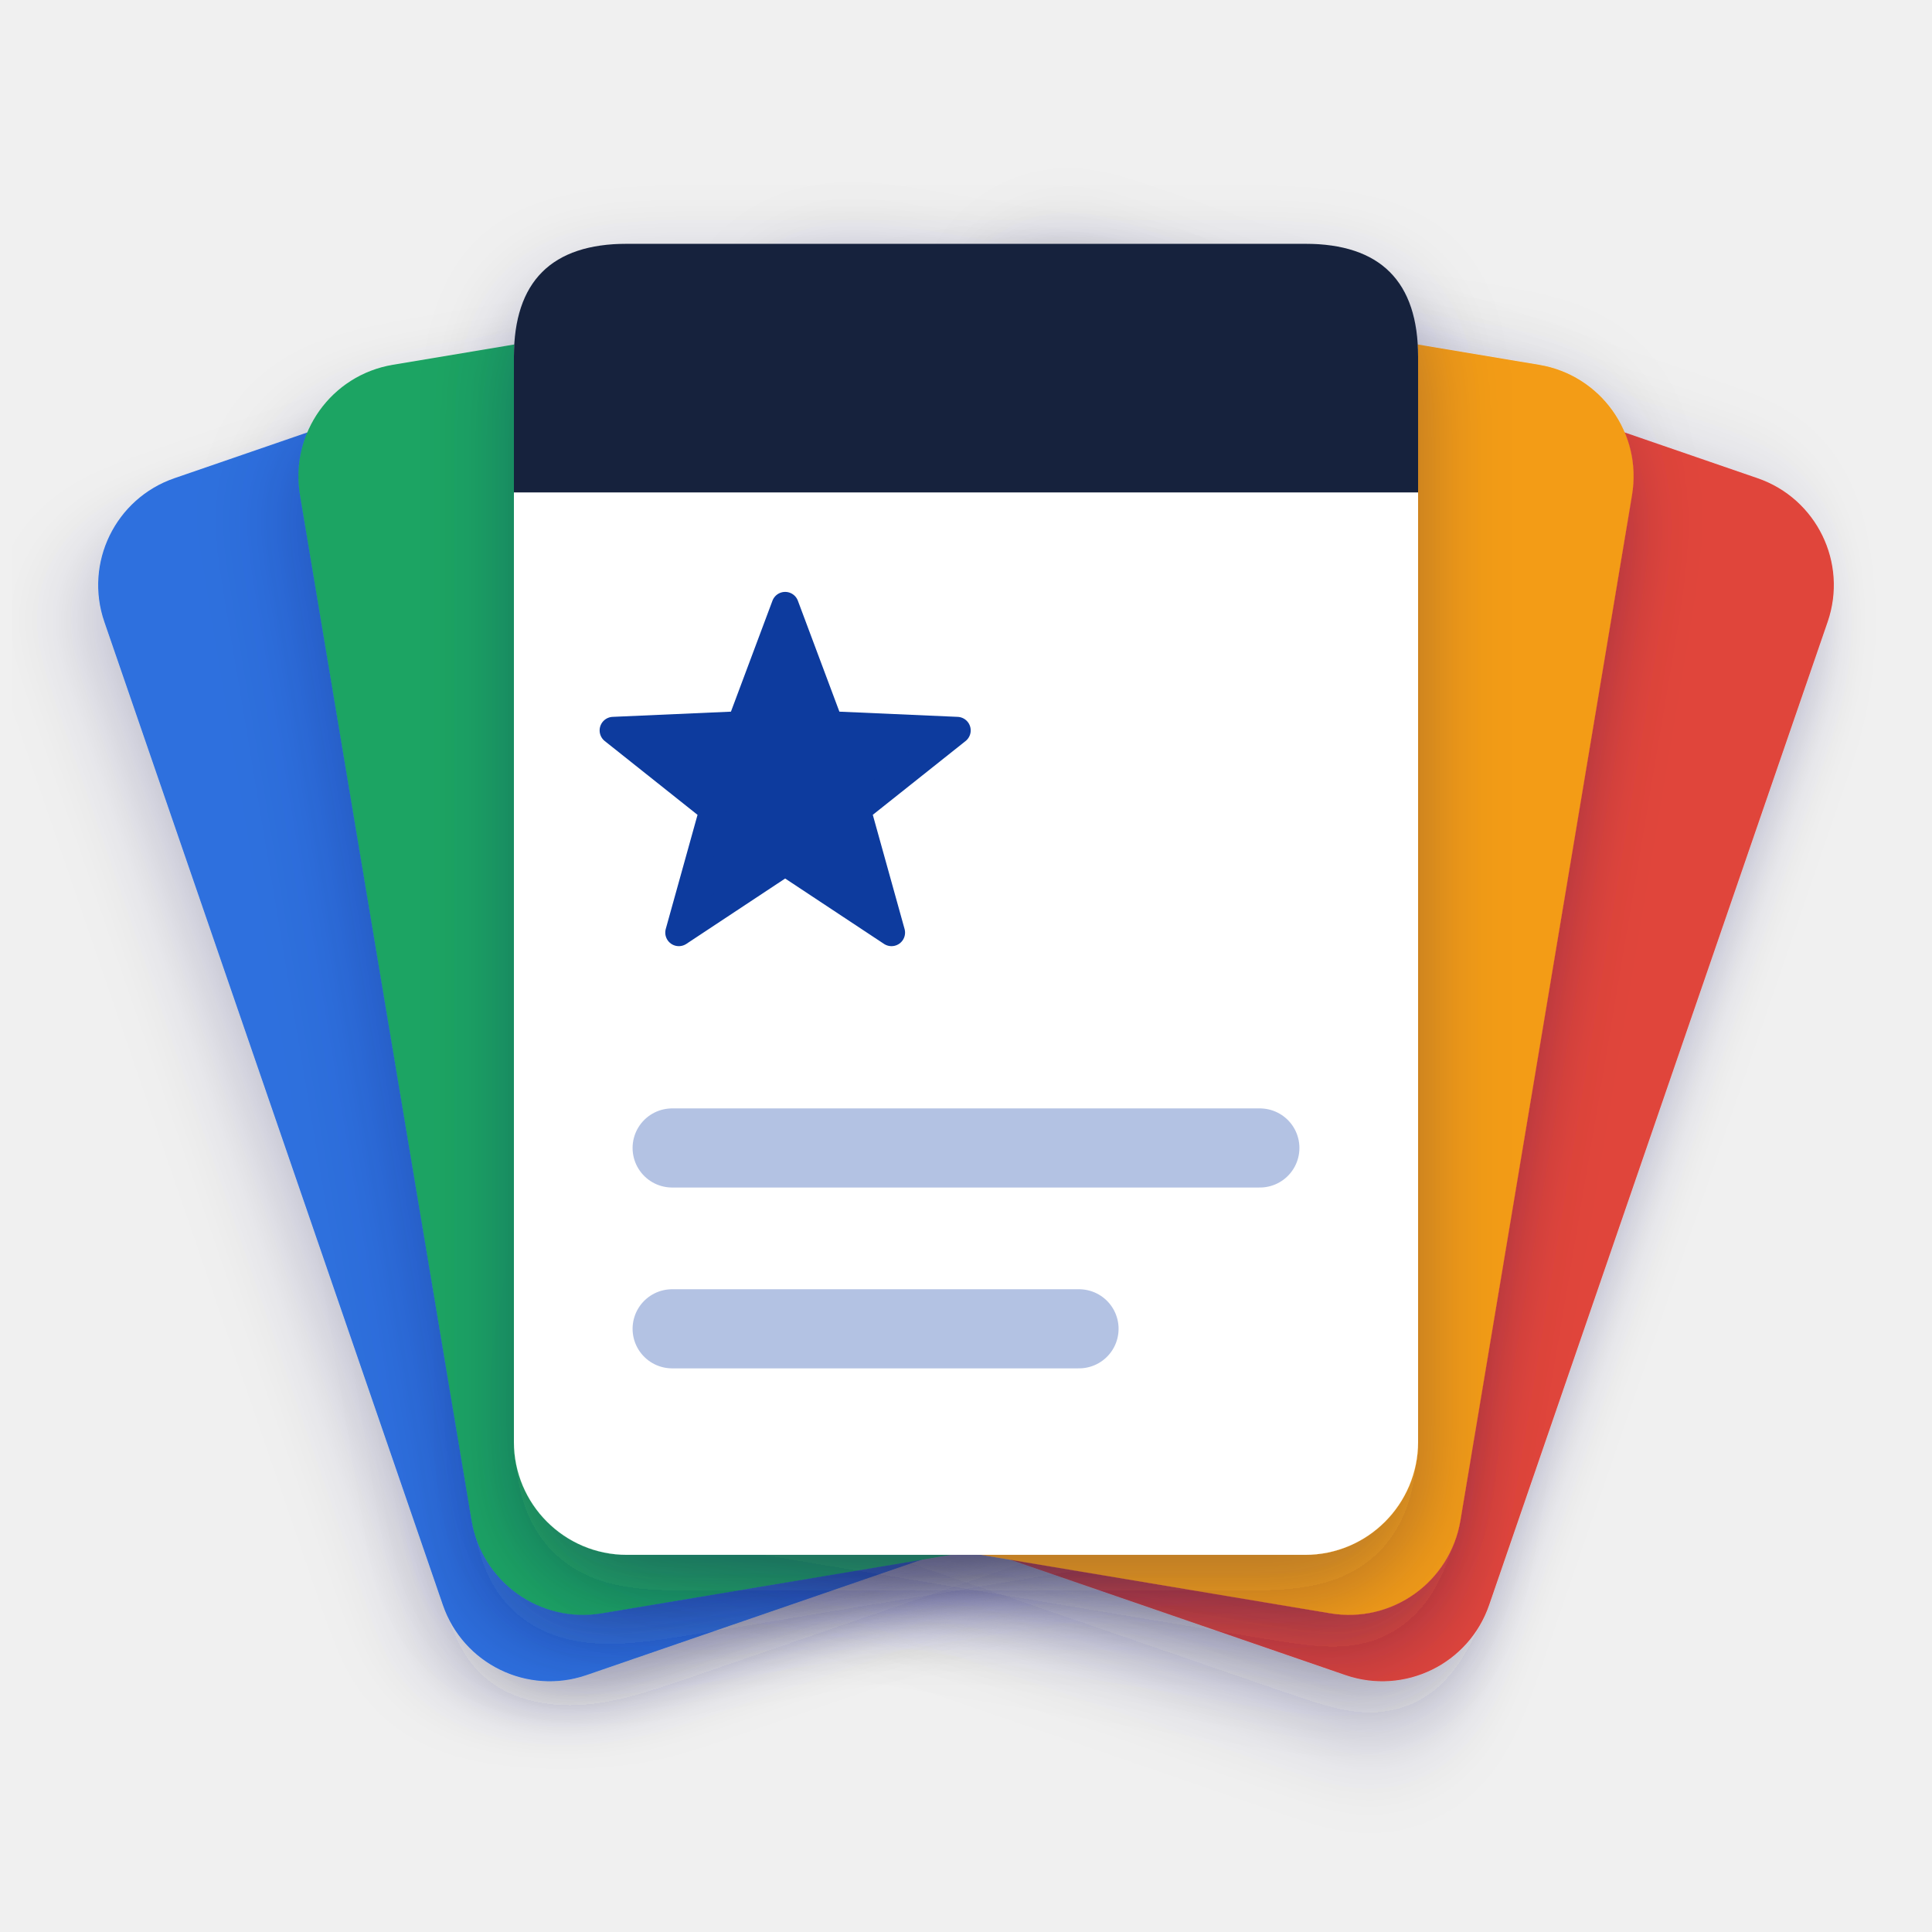
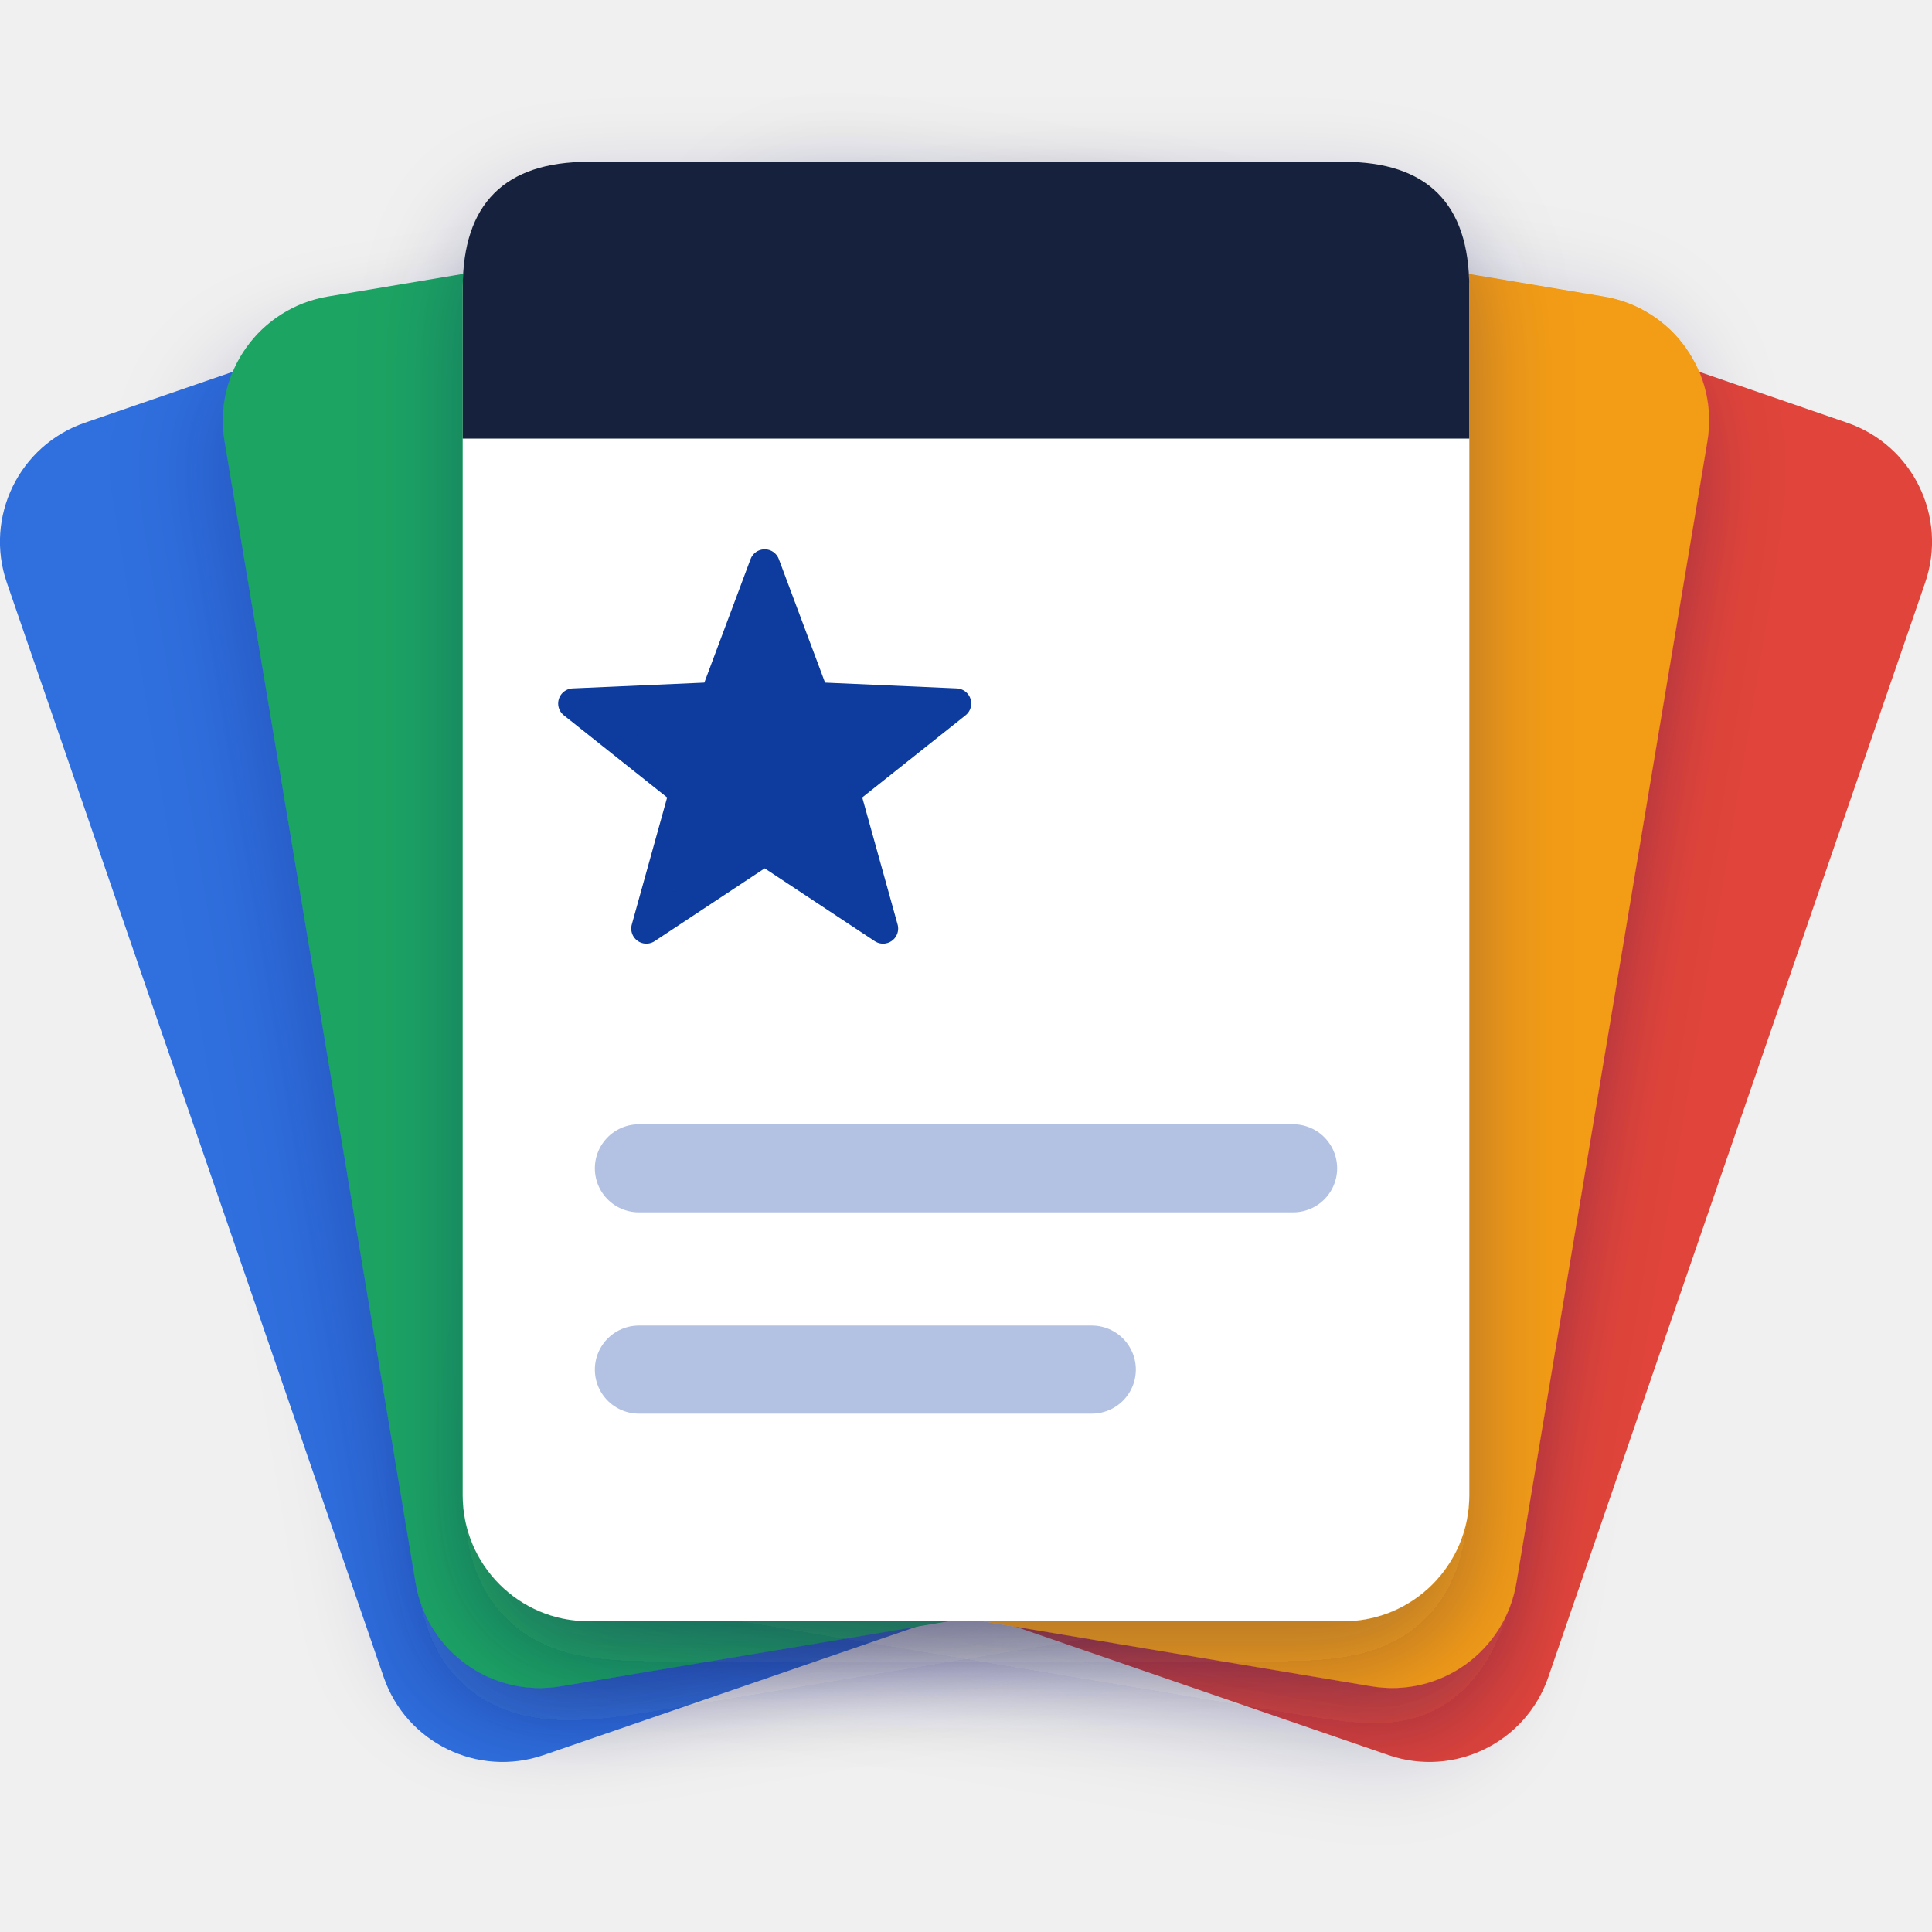
<svg xmlns="http://www.w3.org/2000/svg" viewBox="0 0 100 100" width="512" height="512">
  <defs>
    <filter id="s" x="-30%" y="-30%" width="160%" height="160%">
      <feDropShadow dx="0" dy="1.6" stdDeviation="1.9" flood-color="#1B2A55" flood-opacity="0.3" />
    </filter>
  </defs>
-   <g transform="translate(50 50) scale(1.17) translate(-50 -49.95)">
+   <g transform="translate(50 50) scale(1.3024) translate(-50 -49.96)">
    <g transform="translate(0 2)">
-       <rect x="30" y="18" width="40" height="56" rx="5" fill="#2F6FDE" transform="rotate(-19 50 82)" filter="url(#s)" />
-       <rect x="30" y="18" width="40" height="56" rx="5" fill="#E0443A" transform="rotate(19 50 82)" filter="url(#s)" />
+       <rect x="30" y="18" width="40" height="56" rx="5" fill="#2F6FDE" transform="rotate(-19 50 82)" />
+       <rect x="30" y="18" width="40" height="56" rx="5" fill="#E0443A" transform="rotate(19 50 82)" />
      <rect x="30" y="18" width="40" height="56" rx="5" fill="#1FA463" transform="rotate(-9.5 50 82)" filter="url(#s)" />
      <rect x="30" y="18" width="40" height="56" rx="5" fill="#F39C12" transform="rotate(9.5 50 82)" filter="url(#s)" />
      <g filter="url(#s)">
        <rect x="30" y="16" width="40" height="58" rx="5" fill="#FFFFFF" />
        <path d="M30 27 V21 Q30 16 35 16 H65 Q70 16 70 21 V27 Z" fill="#14213D" />
        <path d="M0 -10 L2.47 -3.4 L9.51 -3.09 L3.99 1.3 L5.88 8.09 L0 4.2 L-5.88 8.09 L-3.99 1.3 L-9.51 -3.09 L-2.47 -3.4 Z" fill="#0B3A9E" stroke="#0B3A9E" stroke-width="1.5" stroke-linejoin="round" transform="translate(42 40) scale(0.8)" />
        <path d="M37 56 H63 M37 64 H55" stroke="#B3C2E3" stroke-width="3.5" stroke-linecap="round" />
      </g>
    </g>
  </g>
</svg>
